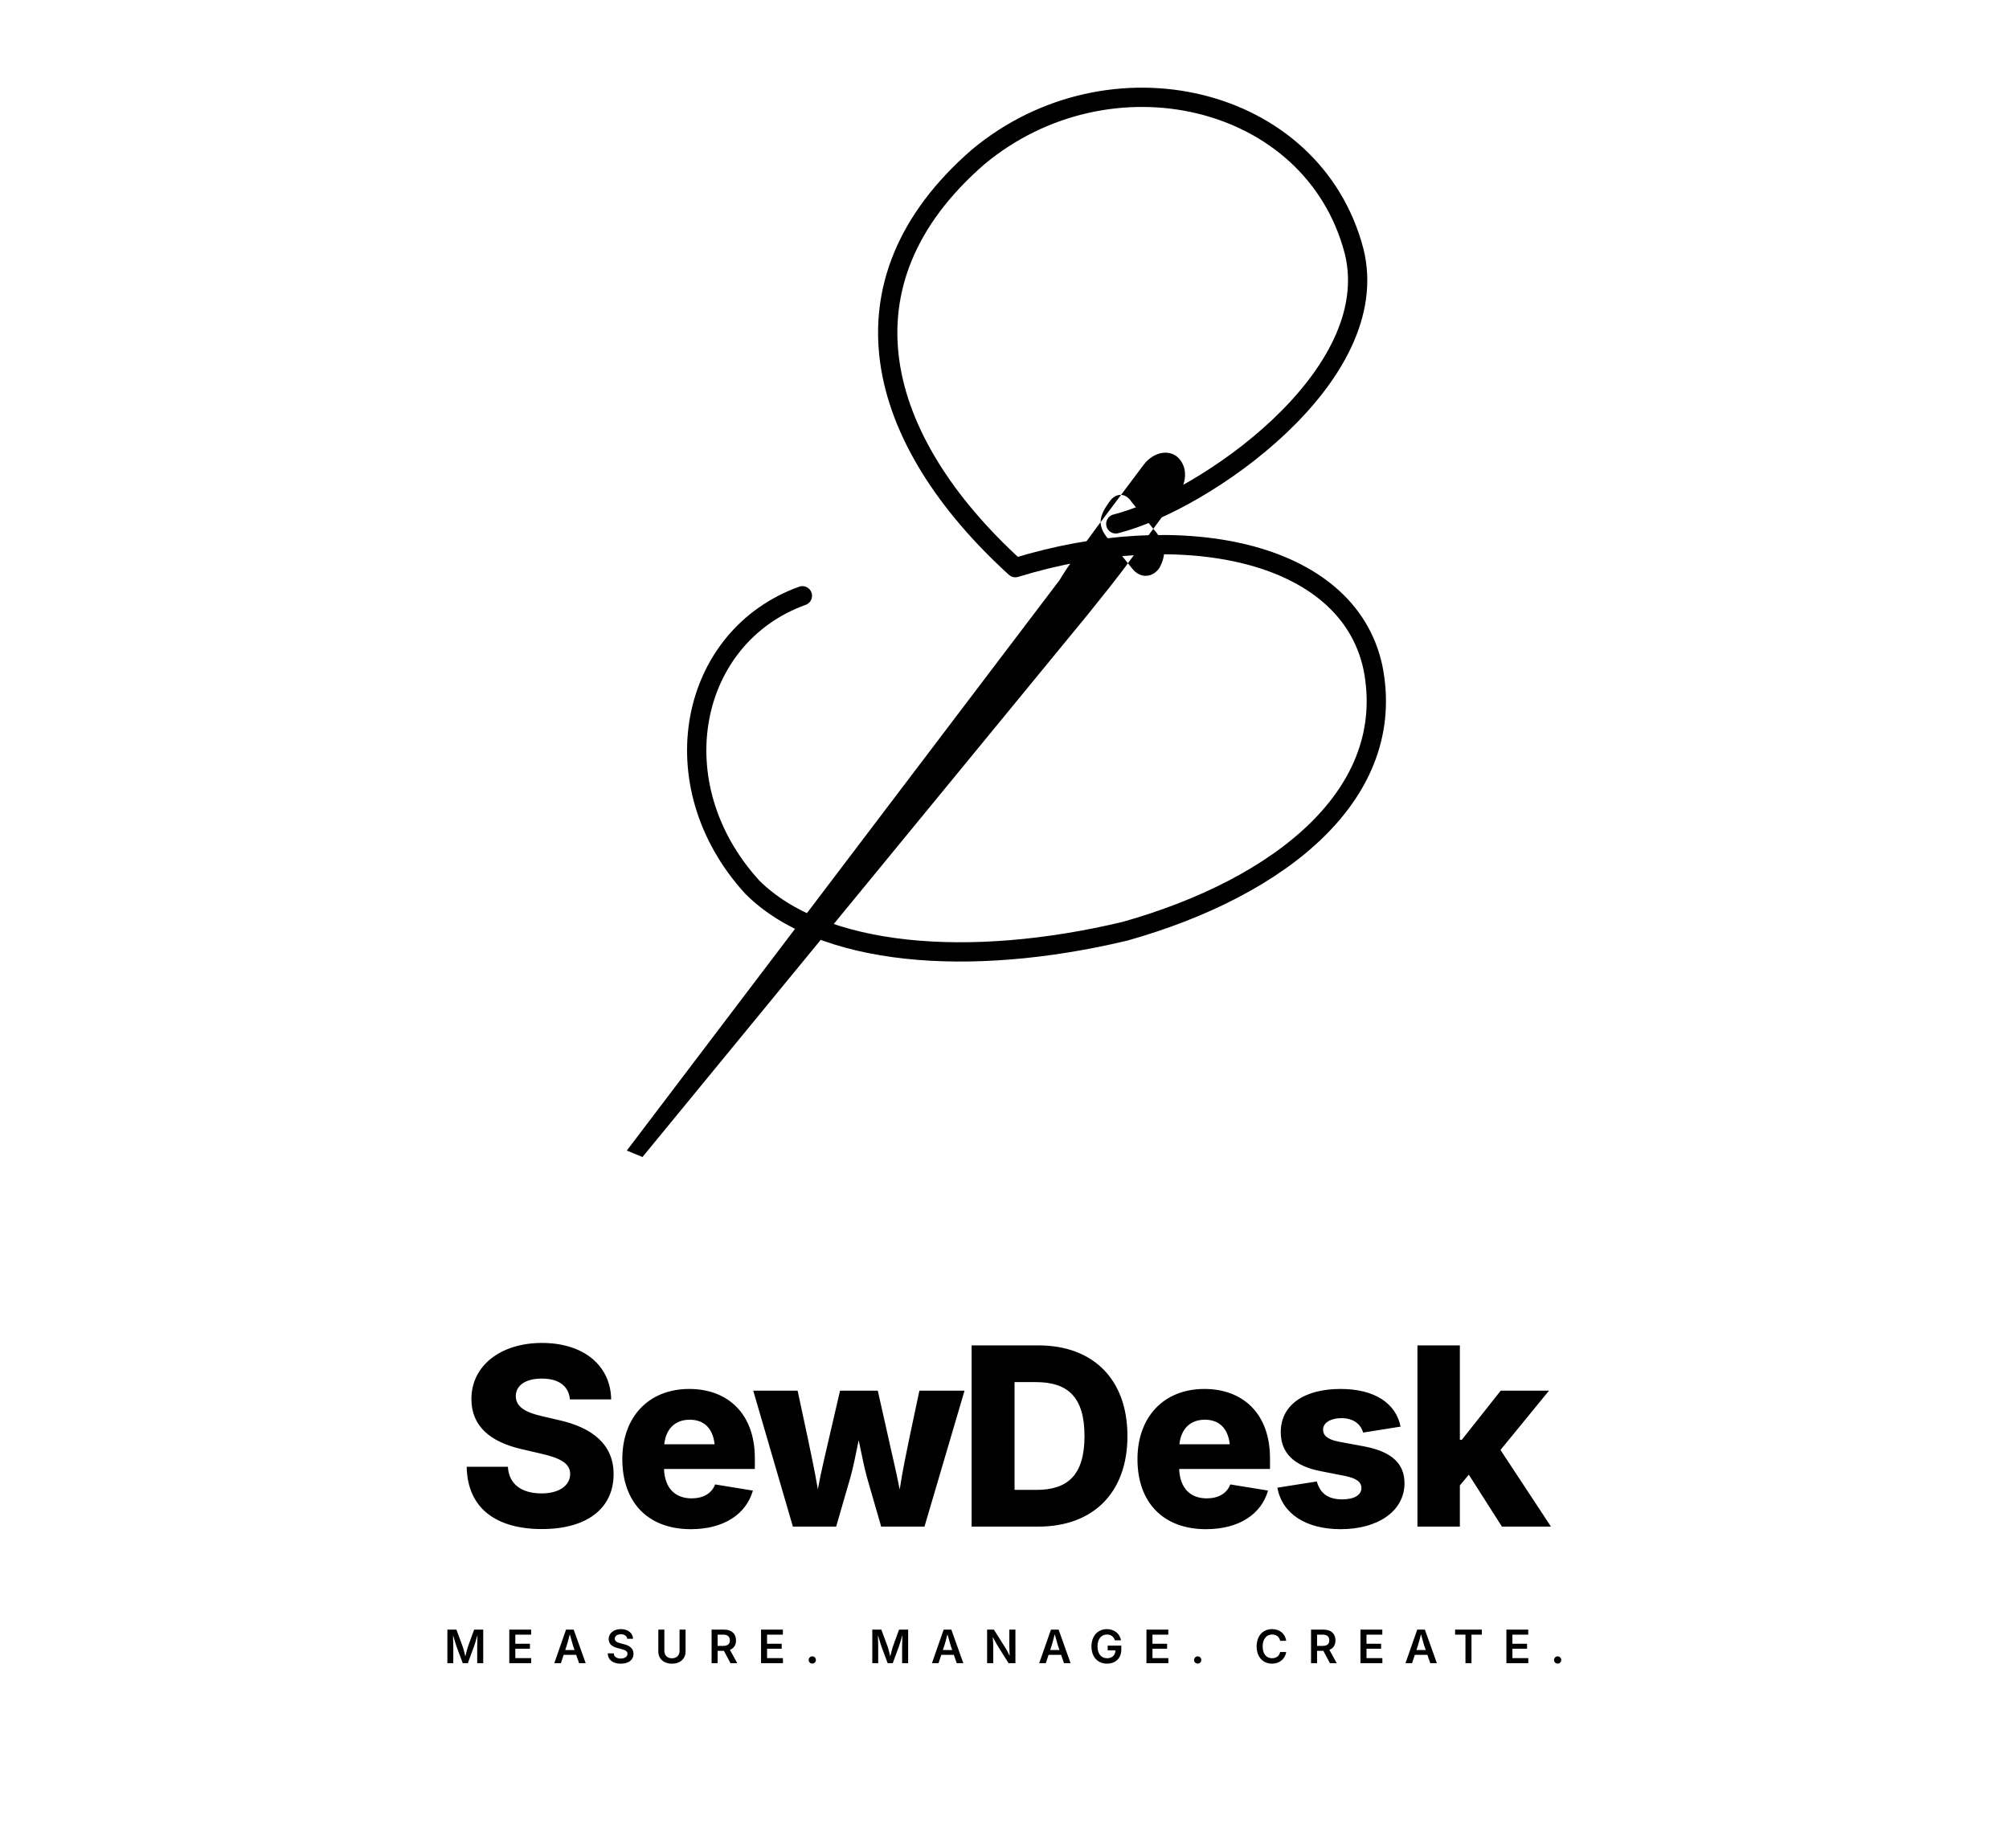
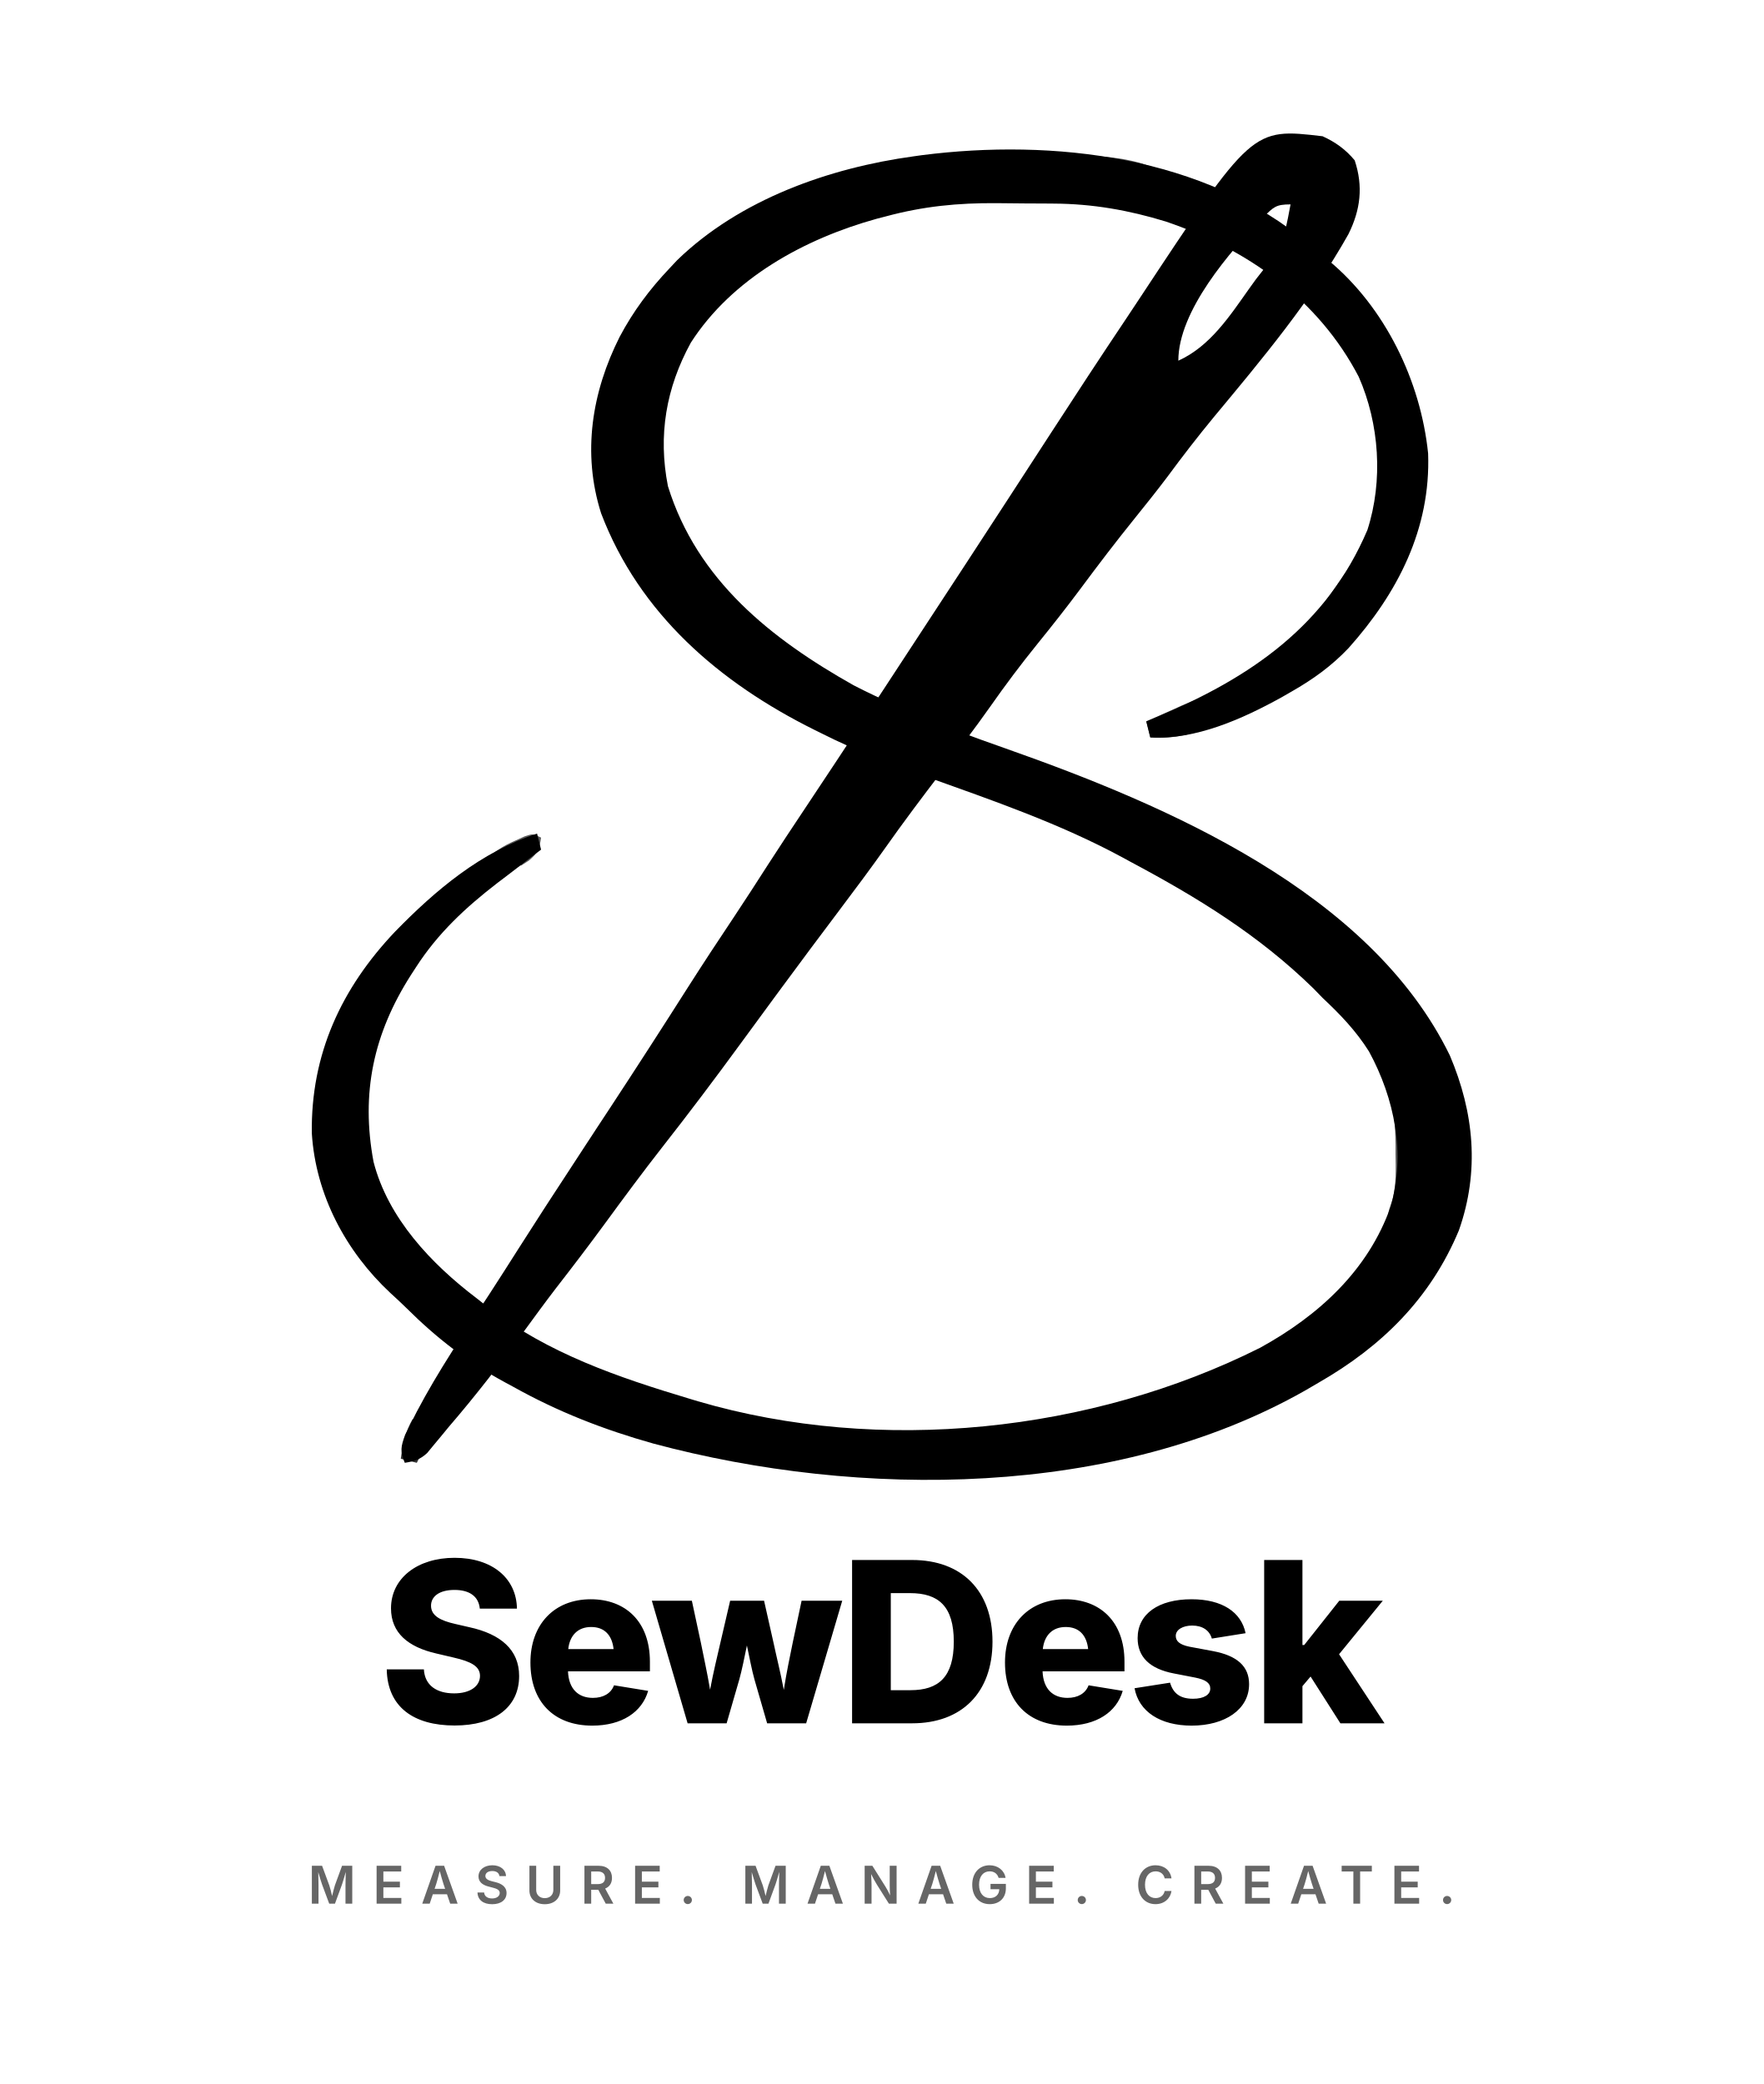
- <svg xmlns="http://www.w3.org/2000/svg" viewBox="0 0 500 460" fill="none">
-   <g transform="translate(100, 10)">
-     <path d="M 56.0 276.4 L 163.7 134.4 C 166.0 130.5, 169.1 126.6, 173.0 121.2 L 184.7 105.6 C 187.1 102.5, 191.0 101.7, 193.3 104.0 C 195.6 106.4, 195.6 110.3, 192.5 114.2 L 181.6 129.0 C 177.7 134.4, 173.8 139.1, 170.7 143.0 L 59.9 278.0 Z M 176.1 114.9 C 173.8 118.1, 173.0 120.4, 175.3 123.5 L 181.6 131.3 C 183.9 134.4, 187.1 133.6, 188.6 131.3 C 190.2 128.2, 190.2 125.8, 187.9 122.7 L 181.6 114.9 C 180.1 112.6, 177.7 112.6, 176.1 114.9 Z" fill="#000000" fill-rule="evenodd" />
-     <path d="M 99.7 138.3 C 71.6 148.4, 63.8 185.1, 87.2 210.8 C 104.4 228.0, 141.0 231.1, 180.0 221.8 C 219.0 210.8, 247.9 187.4, 241.7 156.2 C 235.4 126.6, 193.3 118.8, 152.7 131.3 C 117.6 99.3, 107.5 60.3, 143.4 29.1 C 176.1 1.8, 226.8 13.5, 237.0 52.5 C 244.8 83.7, 199.5 114.9, 177.7 120.4" stroke="#000000" stroke-width="4.8" stroke-linecap="round" stroke-linejoin="round" />
+ <svg xmlns="http://www.w3.org/2000/svg" viewBox="0 0 440 520" fill="none">
+   <g transform="translate(55, 20)">
+     <g id="needle">
+       <path d="M0 0 C3.23 1.48 5.72 3.27 8 6 C10.17 12.5 9.46 18.37 6.43 24.45 C-2.87 40.98 -15.01 55.48 -27.1 70.02 C-31.14 74.91 -34.98 79.89 -38.74 84.99 C-41.36 88.47 -44.08 91.86 -46.81 95.25 C-51.51 101.07 -56.04 107.01 -60.49 113.01 C-63.94 117.64 -67.5 122.15 -71.12 126.62 C-75.26 131.73 -79.16 136.93 -82.93 142.31 C-86.81 147.82 -90.9 153.16 -95 158.5 C-99.85 164.83 -104.62 171.18 -109.21 177.69 C-112.8 182.76 -116.52 187.73 -120.25 192.69 C-125.22 199.29 -130.17 205.91 -135.06 212.56 C-135.64 213.34 -136.21 214.12 -136.8 214.92 C-139.7 218.87 -142.6 222.82 -145.5 226.78 C-151.78 235.37 -158.17 243.85 -164.74 252.22 C-169.63 258.47 -174.34 264.84 -179.03 271.25 C-183.06 276.75 -187.19 282.17 -191.38 287.56 C-194.03 291.02 -196.6 294.54 -199.17 298.06 C-205.19 306.3 -211.34 314.28 -218 322 C-219 323.22 -219 323.22 -220.03 324.47 C-220.94 325.57 -220.94 325.57 -221.88 326.69 C-222.64 327.62 -222.64 327.62 -223.43 328.57 C-225.25 330.23 -226.6 330.61 -229 331 C-230.24 328.13 -229.99 326.98 -228.91 323.99 C-228.31 322.75 -227.69 321.53 -227.06 320.31 C-226.55 319.3 -226.55 319.3 -226.02 318.26 C-220.68 308.1 -214.21 298.56 -207.93 288.96 C-205.45 285.15 -203.01 281.31 -200.57 277.47 C-198.48 274.18 -196.37 270.9 -194.25 267.62 C-193.8 266.93 -193.35 266.24 -192.89 265.53 C-189.82 260.79 -186.73 256.06 -183.63 251.34 C-183.24 250.74 -182.85 250.15 -182.45 249.55 C-182.06 248.94 -181.66 248.34 -181.26 247.72 C-180.44 246.48 -179.63 245.24 -178.81 244 C-178.41 243.38 -178 242.76 -177.58 242.13 C-171.12 232.29 -164.74 222.4 -158.43 212.47 C-154.64 206.53 -150.78 200.64 -146.86 194.79 C-143.99 190.48 -141.19 186.13 -138.4 181.78 C-135.42 177.16 -132.39 172.58 -129.34 168.01 C-123.83 159.76 -118.38 151.48 -112.94 143.19 C-111.93 141.65 -110.92 140.11 -109.9 138.57 C-95.76 117.03 -81.67 95.47 -67.66 73.85 C-61.54 64.41 -55.38 55.01 -49.12 45.67 C-48.03 44.05 -46.96 42.42 -45.89 40.8 C-17.58 -2.08 -17.58 -2.08 0 0 Z M-14.81 20.19 C-23.16 28.77 -36 43.6 -36 56 C-28.1 52.44 -23.18 44.88 -18.31 38 C-17.76 37.23 -17.2 36.46 -16.63 35.67 C-9.91 27.14 -9.91 27.14 -8 17 C-11.72 17 -12.18 17.66 -14.81 20.19 Z " fill="#000000" transform="translate(275,14)" />
+       <path d="M0 0 C0.93 2.61 1.15 3.64 0.06 6.25 C-0.46 7.12 -0.46 7.12 -1 8 C-0.01 8.33 0.98 8.66 2 9 C1.67 9.66 1.34 10.32 1 11 C-0.32 10.67 -1.64 10.34 -3 10 C-2.49 6.28 -1.88 3.27 0 0 Z " fill="#000000" opacity="0.8" transform="translate(48,334)" />
+     </g>
+     <g id="thread">
+       <path d="M0 0 C0.79 0.69 1.58 1.37 2.4 2.08 C3.23 2.74 4.06 3.41 4.92 4.09 C18.98 15.77 27.86 34.11 29.72 52.2 C30.41 71.02 22.12 87.08 9.86 100.8 C5.58 105.3 1.03 108.57 -4.35 111.64 C-5.17 112.11 -5.98 112.58 -6.82 113.06 C-16.52 118.43 -28.3 123.74 -39.6 123.08 C-39.93 121.76 -40.26 120.44 -40.6 119.08 C-39.08 118.44 -39.08 118.44 -37.52 117.79 C-14.35 107.98 4.44 95.1 14.57 71.33 C18.54 59.05 17.57 44.79 12.4 33.08 C2.33 13.75 -15.39 1.26 -35.71 -5.64 C-44.92 -8.47 -54.02 -10.07 -63.67 -10.12 C-64.42 -10.13 -65.18 -10.14 -65.96 -10.14 C-67.55 -10.15 -69.15 -10.16 -70.74 -10.16 C-73.13 -10.17 -75.52 -10.2 -77.92 -10.23 C-87.58 -10.3 -96.22 -9.46 -105.6 -6.92 C-106.34 -6.73 -107.09 -6.53 -107.85 -6.34 C-125.88 -1.34 -143.91 8.51 -154.24 24.59 C-160.42 35.87 -162.45 47.7 -159.95 60.38 C-152.69 83.84 -134.19 98.5 -113.6 110.08 C-110.29 111.79 -106.93 113.36 -103.54 114.89 C-102.6 115.32 -101.66 115.74 -100.7 116.18 C-92.51 119.82 -84.16 122.86 -75.71 125.83 C-35.51 140 15.31 161.68 35.15 202.45 C41.2 216.7 42.61 231.31 37.4 246.08 C30.35 263.01 18.2 275.02 2.4 284.08 C0.74 285.05 0.74 285.05 -0.96 286.04 C-48.33 312.94 -112.05 313.07 -163.54 299.29 C-175.93 295.81 -187.38 291.36 -198.6 285.08 C-199.24 284.74 -199.87 284.39 -200.53 284.04 C-209.91 278.96 -217.62 273 -225.18 265.48 C-226.46 264.21 -227.79 262.99 -229.13 261.77 C-240.33 251.34 -247.84 237.22 -248.8 221.85 C-249.08 202.16 -241.45 185.67 -228.02 171.53 C-217.91 161.16 -206.57 151.59 -192.6 147.08 C-192.27 148.4 -191.94 149.72 -191.6 151.08 C-192.1 151.46 -192.61 151.84 -193.13 152.24 C-195.46 154.01 -197.78 155.79 -200.1 157.58 C-200.89 158.18 -201.68 158.78 -202.5 159.4 C-210.43 165.51 -217.35 171.95 -222.79 180.39 C-223.42 181.36 -223.42 181.36 -224.07 182.36 C-233.42 197 -236.61 211.84 -233.4 228.98 C-229.78 243.06 -218.99 254.45 -207.6 263.08 C-206.64 263.83 -205.69 264.59 -204.7 265.37 C-189.83 276.79 -172.4 282.74 -154.6 288.08 C-153.9 288.29 -153.2 288.5 -152.48 288.72 C-106.96 302.06 -54.3 296.49 -12.19 275.37 C2.38 267.36 14.79 256.07 20.4 240.08 C24.09 226.88 21.39 213.26 14.98 201.46 C11.76 196.33 7.8 192.2 3.4 188.08 C2.64 187.29 1.87 186.51 1.09 185.7 C-12.6 172.34 -27.8 163.03 -44.6 154.08 C-45.56 153.56 -45.56 153.56 -46.54 153.02 C-62.13 144.58 -78.95 138.81 -95.6 132.84 C-104.51 129.64 -113.15 126.35 -121.6 122.08 C-122.19 121.78 -122.79 121.49 -123.4 121.19 C-147.1 109.41 -167.07 92.25 -176.62 67.16 C-181.41 52.11 -178.92 36.85 -171.98 23.1 C-168.61 16.75 -164.55 11.31 -159.6 6.08 C-158.95 5.39 -158.3 4.69 -157.63 3.98 C-142 -11.16 -119.78 -19.02 -98.6 -21.92 C-97.94 -22.01 -97.29 -22.11 -96.61 -22.2 C-63.9 -26.39 -25.95 -22.01 0 0 Z " fill="#000000" transform="translate(271.6016,40.92188)" />
+       <path d="M0 0 C0.66 0.33 1.32 0.66 2 1 C1 3 1 3 -2 4.06 C-2.99 4.37 -3.98 4.68 -5 5 C-5.33 5.33 -5.66 5.66 -6 6 C-0.06 5.5 -0.06 5.5 6 5 C0.42 8.72 -6.28 10.53 -13 10 C-13.33 8.68 -13.66 7.36 -14 6 C-11.71 4.97 -9.42 3.95 -7.12 2.94 C-6.47 2.64 -5.82 2.35 -5.15 2.04 C-3.46 1.3 -1.73 0.65 0 0 Z " fill="#000000" opacity="0.65" transform="translate(245,154)" />
+       <path d="M0 0 C0.66 0 1.32 0 2 0 C4.5 4.83 4.37 9.5 4.38 14.81 C4.4 15.68 4.42 16.54 4.45 17.43 C4.48 23.69 3.17 27.6 0 33 C-1.37 30.26 -0.35 28.85 0.51 26.06 C1.39 22.38 1.25 18.7 1.19 14.94 C1.19 13.77 1.19 13.77 1.19 12.58 C1.15 8.29 0.85 4.23 0 0 Z " fill="#000000" opacity="0.65" transform="translate(292,253)" />
+       <path d="M0 0 C-0.4 2.89 -0.79 3.82 -3.06 5.75 C-3.7 6.16 -4.34 6.57 -5 7 C-5.66 6.67 -6.32 6.34 -7 6 C-6.67 5.34 -6.34 4.68 -6 4 C-8.64 4.66 -11.28 5.32 -14 6 C-11.73 3.46 -9.55 2.12 -6.44 0.75 C-5.65 0.39 -4.87 0.04 -4.06 -0.33 C-2 -1 -2 -1 0 0 Z " fill="#000000" opacity="0.65" transform="translate(80,189)" />
+       <path d="M0 0 C8.61 -0.45 19.68 0.12 27 5 C20.38 4.59 14.36 3.96 8 2 C5.34 1.57 2.68 1.28 0 1 C0 0.67 0 0.34 0 0 Z " fill="#000000" opacity="0.65" transform="translate(210,19)" />
+       <path d="M0 0 C1 4 1 4 -0.75 7.19 C-3 10 -3 10 -6 11 C-6.33 11.99 -6.66 12.98 -7 14 C-7.66 13.67 -8.32 13.34 -9 13 C-6.03 8.71 -3.06 4.42 0 0 Z " fill="#000000" opacity="0.65" transform="translate(282,121)" />
+     </g>
  </g>
-   <text x="250" y="380" text-anchor="middle" font-family="Inter, -apple-system, BlinkMacSystemFont, 'Segoe UI', Roboto, sans-serif" font-size="62" font-weight="800" fill="#000000" letter-spacing="-2.2">
-     SewDesk
-   </text>
-   <text x="250" y="414" text-anchor="middle" font-family="Inter, -apple-system, BlinkMacSystemFont, 'Segoe UI', Roboto, sans-serif" font-size="11.5" font-weight="600" fill="#000000" letter-spacing="4.8">
-     MEASURE. MANAGE. CREATE.
-   </text>
+   <text x="220" y="430" font-family="'Inter', -apple-system, BlinkMacSystemFont, 'Segoe UI', Roboto, sans-serif" font-size="56" font-weight="800" fill="#000000" text-anchor="middle" letter-spacing="-0.02em">SewDesk</text>
+   <text x="220" y="475" font-family="'Inter', -apple-system, BlinkMacSystemFont, 'Segoe UI', Roboto, sans-serif" font-size="13" font-weight="600" fill="#666666" text-anchor="middle" letter-spacing="0.32em">MEASURE. MANAGE. CREATE.</text>
</svg>
